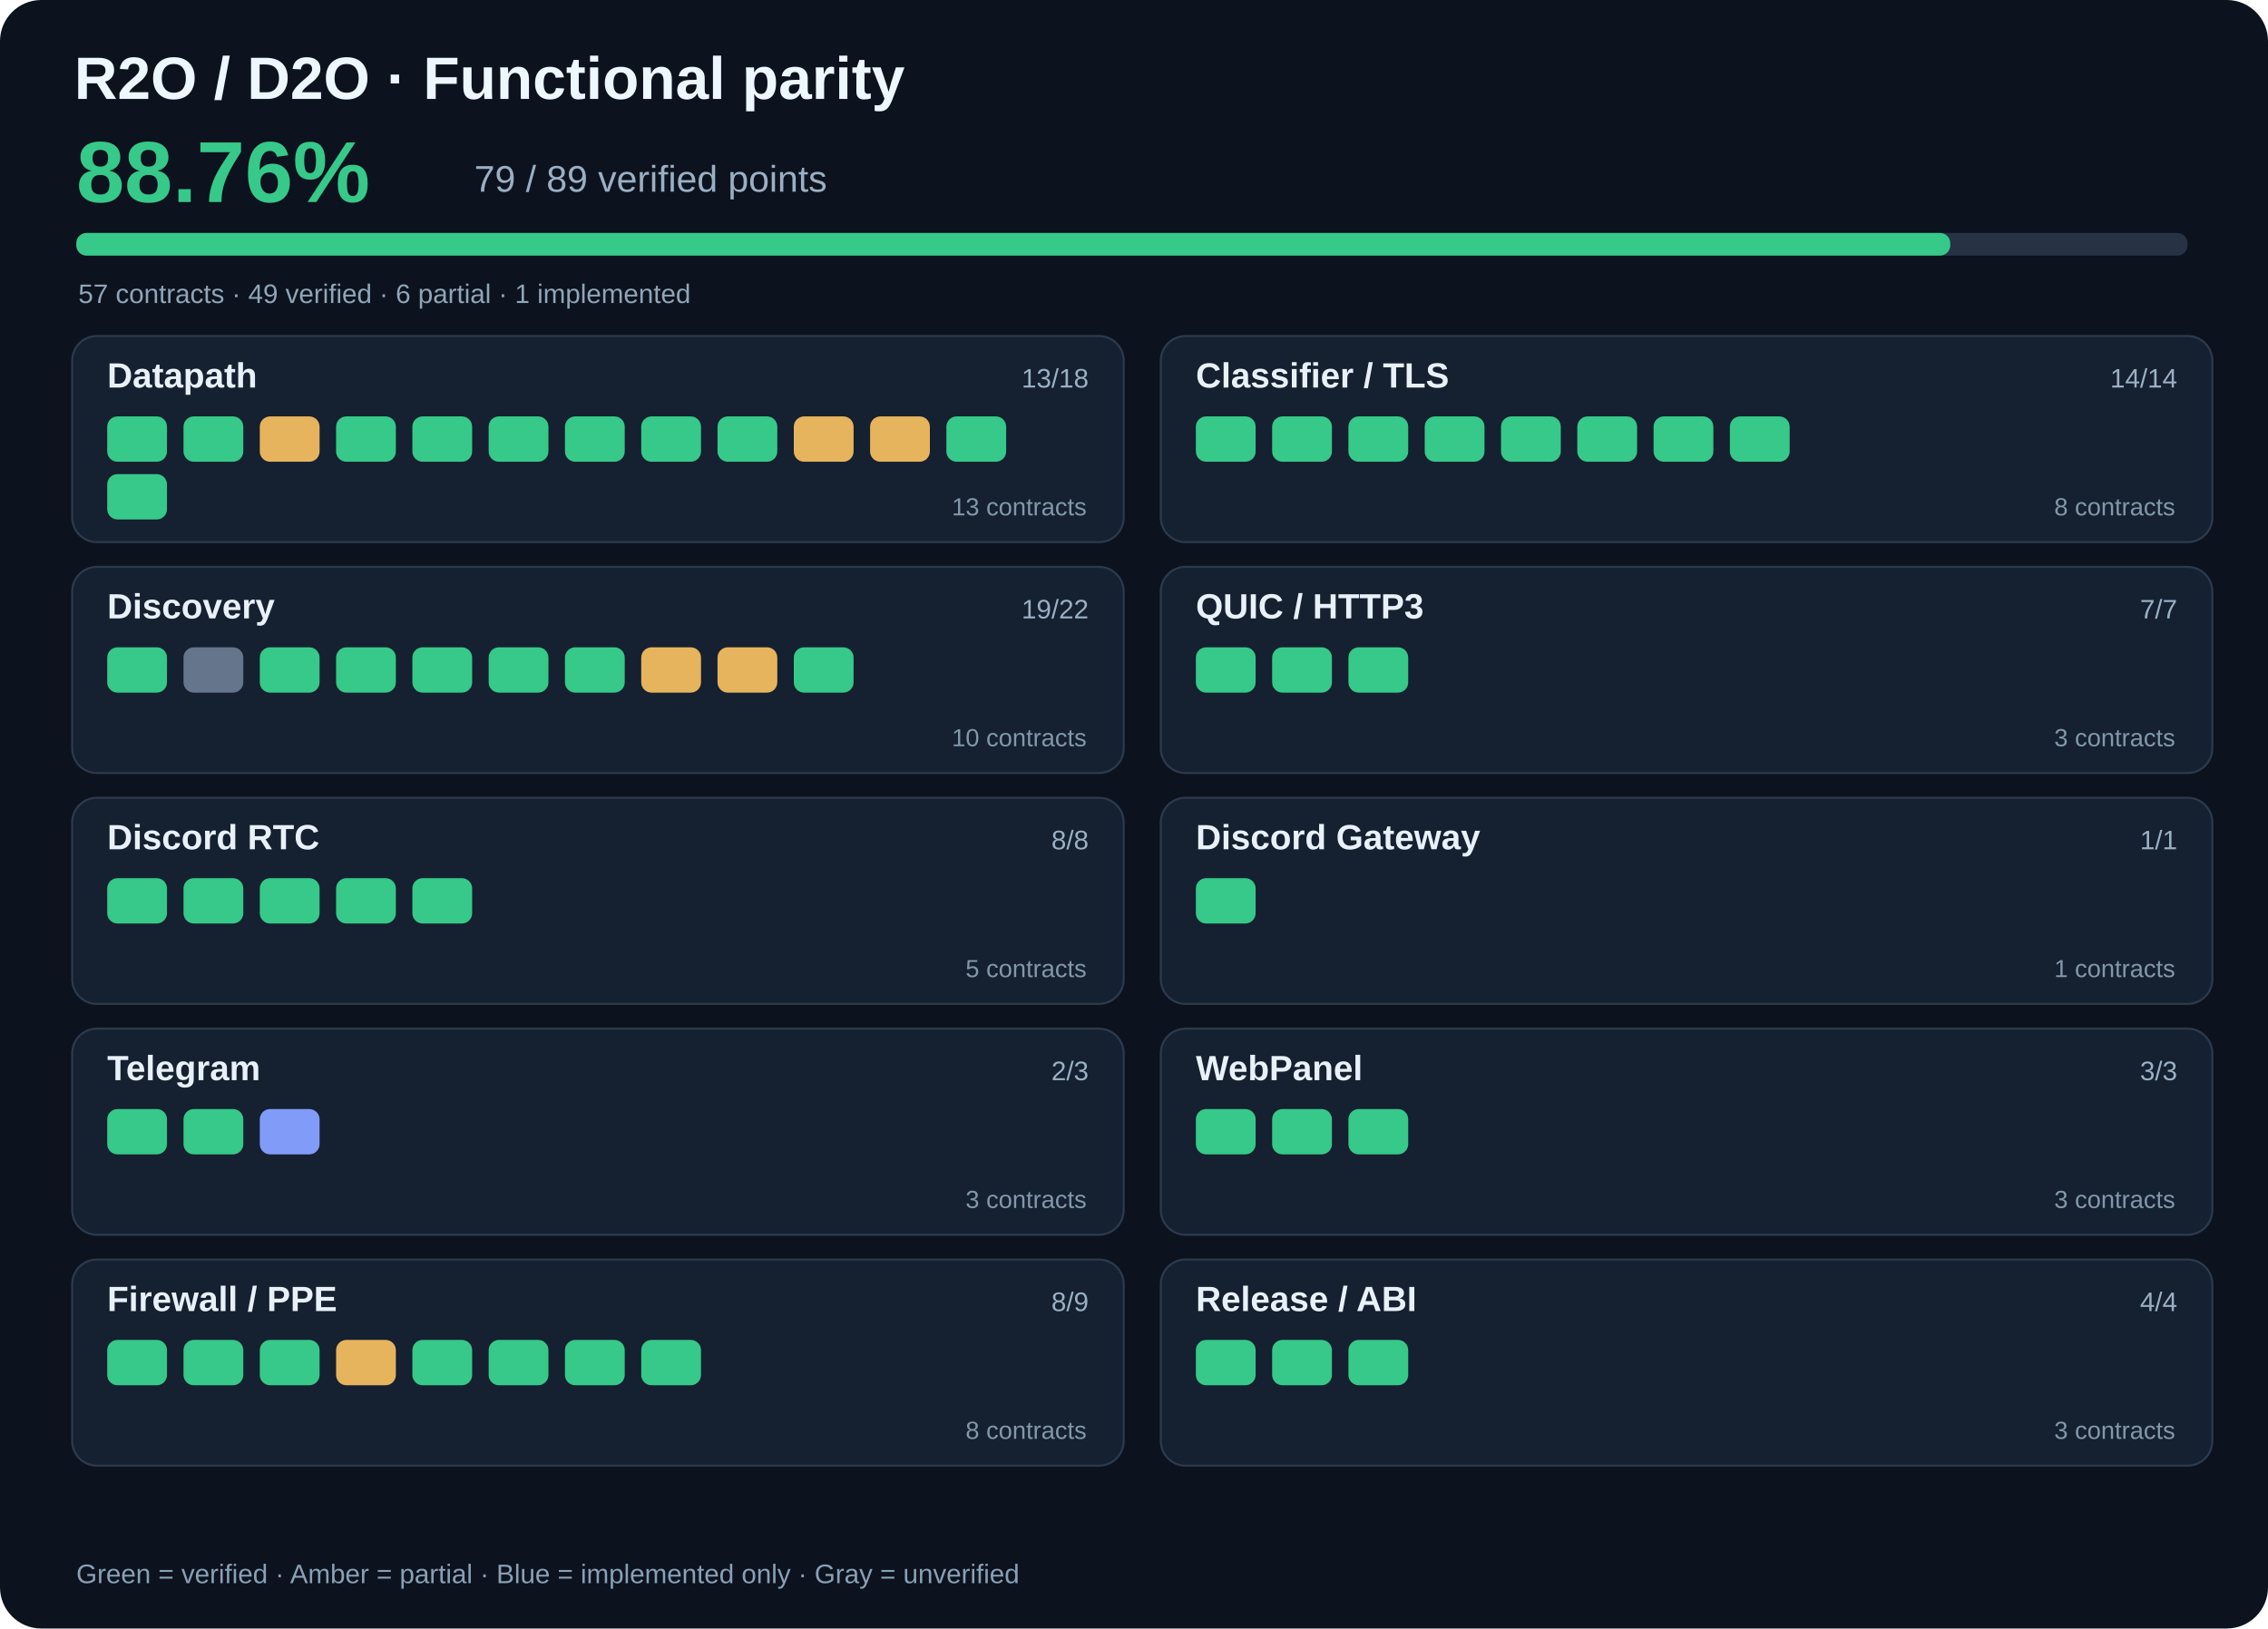
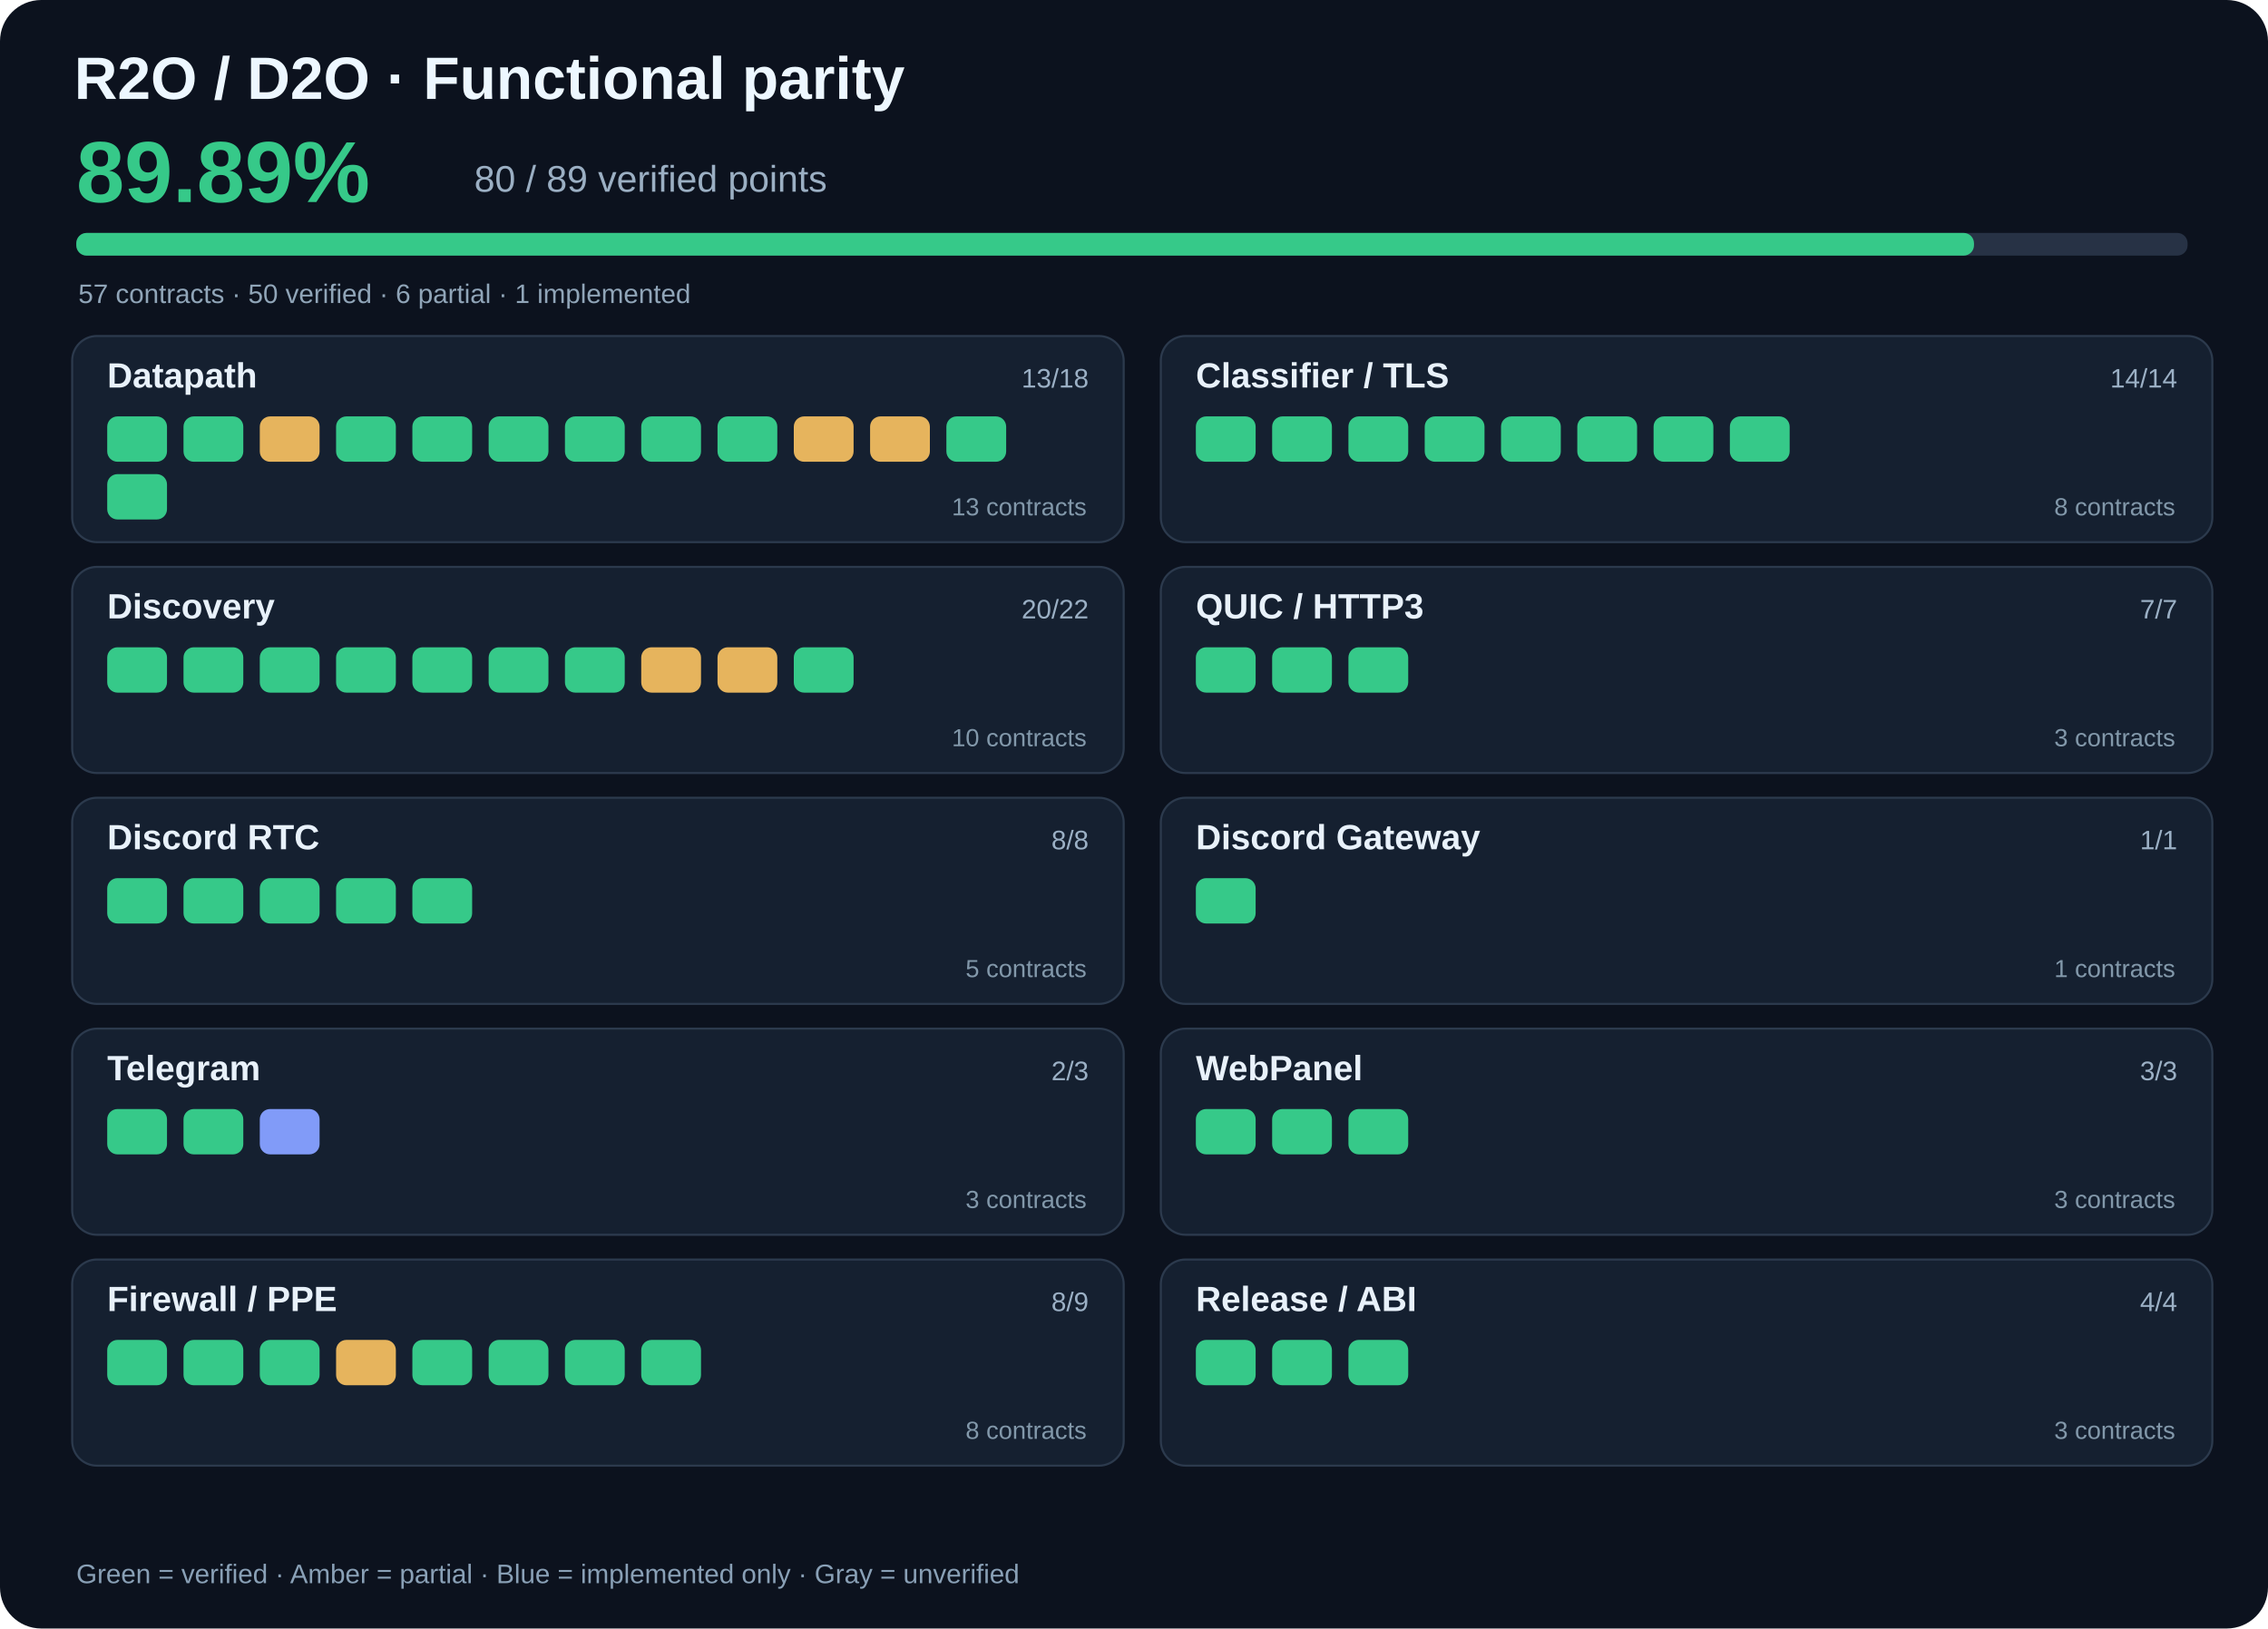
- <svg xmlns="http://www.w3.org/2000/svg" viewBox="0 0 1100 790" width="1100" height="790" role="img" aria-label="R2O parity 88.76%">
+ <svg xmlns="http://www.w3.org/2000/svg" viewBox="0 0 1100 790" width="1100" height="790" role="img" aria-label="R2O parity 89.89%">
  <rect width="1100" height="790" rx="20" fill="#0c121e" />
  <text x="36" y="48" fill="#edf7ff" font-family="Arial,sans-serif" font-size="29" font-weight="700">R2O / D2O · Functional parity</text>
-   <text x="37" y="98" fill="#36c989" font-family="Arial,sans-serif" font-size="42" font-weight="700">88.76%</text>
-   <text x="230" y="93" fill="#9bafc3" font-family="Arial,sans-serif" font-size="18">79 / 89 verified points</text>
+   <text x="37" y="98" fill="#36c989" font-family="Arial,sans-serif" font-size="42" font-weight="700">89.89%</text>
+   <text x="230" y="93" fill="#9bafc3" font-family="Arial,sans-serif" font-size="18">80 / 89 verified points</text>
  <rect x="37" y="113" width="1024" height="11" rx="5" fill="#273245" />
-   <rect x="37" y="113" width="908.9" height="11" rx="5" fill="#36c989" />
-   <text x="38" y="147" fill="#90a5b8" font-family="Arial,sans-serif" font-size="13">57 contracts · 49 verified · 6 partial · 1 implemented</text>
+   <rect x="37" y="113" width="920.4" height="11" rx="5" fill="#36c989" />
+   <text x="38" y="147" fill="#90a5b8" font-family="Arial,sans-serif" font-size="13">57 contracts · 50 verified · 6 partial · 1 implemented</text>
  <rect x="35" y="163" width="510" height="100" rx="12" fill="#152030" stroke="#2c3a4d" />
  <text x="52" y="188" fill="#e8f1fa" font-family="Arial,sans-serif" font-size="17" font-weight="700">Datapath</text>
  <text x="528" y="188" text-anchor="end" fill="#9bb0c5" font-family="Arial,sans-serif" font-size="13">13/18</text>
  <rect x="52" y="202" width="29" height="22" rx="5" fill="#36c989" />
  <rect x="89" y="202" width="29" height="22" rx="5" fill="#36c989" />
  <rect x="126" y="202" width="29" height="22" rx="5" fill="#e6b45d" />
  <rect x="163" y="202" width="29" height="22" rx="5" fill="#36c989" />
  <rect x="200" y="202" width="29" height="22" rx="5" fill="#36c989" />
  <rect x="237" y="202" width="29" height="22" rx="5" fill="#36c989" />
  <rect x="274" y="202" width="29" height="22" rx="5" fill="#36c989" />
  <rect x="311" y="202" width="29" height="22" rx="5" fill="#36c989" />
  <rect x="348" y="202" width="29" height="22" rx="5" fill="#36c989" />
  <rect x="385" y="202" width="29" height="22" rx="5" fill="#e6b45d" />
  <rect x="422" y="202" width="29" height="22" rx="5" fill="#e6b45d" />
  <rect x="459" y="202" width="29" height="22" rx="5" fill="#36c989" />
  <rect x="52" y="230" width="29" height="22" rx="5" fill="#36c989" />
  <text x="527" y="250" text-anchor="end" fill="#8298aa" font-family="Arial,sans-serif" font-size="12">13 contracts</text>
  <rect x="563" y="163" width="510" height="100" rx="12" fill="#152030" stroke="#2c3a4d" />
  <text x="580" y="188" fill="#e8f1fa" font-family="Arial,sans-serif" font-size="17" font-weight="700">Classifier / TLS</text>
  <text x="1056" y="188" text-anchor="end" fill="#9bb0c5" font-family="Arial,sans-serif" font-size="13">14/14</text>
  <rect x="580" y="202" width="29" height="22" rx="5" fill="#36c989" />
  <rect x="617" y="202" width="29" height="22" rx="5" fill="#36c989" />
  <rect x="654" y="202" width="29" height="22" rx="5" fill="#36c989" />
  <rect x="691" y="202" width="29" height="22" rx="5" fill="#36c989" />
  <rect x="728" y="202" width="29" height="22" rx="5" fill="#36c989" />
  <rect x="765" y="202" width="29" height="22" rx="5" fill="#36c989" />
  <rect x="802" y="202" width="29" height="22" rx="5" fill="#36c989" />
  <rect x="839" y="202" width="29" height="22" rx="5" fill="#36c989" />
  <text x="1055" y="250" text-anchor="end" fill="#8298aa" font-family="Arial,sans-serif" font-size="12">8 contracts</text>
  <rect x="35" y="275" width="510" height="100" rx="12" fill="#152030" stroke="#2c3a4d" />
  <text x="52" y="300" fill="#e8f1fa" font-family="Arial,sans-serif" font-size="17" font-weight="700">Discovery</text>
-   <text x="528" y="300" text-anchor="end" fill="#9bb0c5" font-family="Arial,sans-serif" font-size="13">19/22</text>
+   <text x="528" y="300" text-anchor="end" fill="#9bb0c5" font-family="Arial,sans-serif" font-size="13">20/22</text>
  <rect x="52" y="314" width="29" height="22" rx="5" fill="#36c989" />
-   <rect x="89" y="314" width="29" height="22" rx="5" fill="#65758c" />
+   <rect x="89" y="314" width="29" height="22" rx="5" fill="#36c989" />
  <rect x="126" y="314" width="29" height="22" rx="5" fill="#36c989" />
  <rect x="163" y="314" width="29" height="22" rx="5" fill="#36c989" />
  <rect x="200" y="314" width="29" height="22" rx="5" fill="#36c989" />
  <rect x="237" y="314" width="29" height="22" rx="5" fill="#36c989" />
  <rect x="274" y="314" width="29" height="22" rx="5" fill="#36c989" />
  <rect x="311" y="314" width="29" height="22" rx="5" fill="#e6b45d" />
  <rect x="348" y="314" width="29" height="22" rx="5" fill="#e6b45d" />
  <rect x="385" y="314" width="29" height="22" rx="5" fill="#36c989" />
  <text x="527" y="362" text-anchor="end" fill="#8298aa" font-family="Arial,sans-serif" font-size="12">10 contracts</text>
  <rect x="563" y="275" width="510" height="100" rx="12" fill="#152030" stroke="#2c3a4d" />
  <text x="580" y="300" fill="#e8f1fa" font-family="Arial,sans-serif" font-size="17" font-weight="700">QUIC / HTTP3</text>
  <text x="1056" y="300" text-anchor="end" fill="#9bb0c5" font-family="Arial,sans-serif" font-size="13">7/7</text>
  <rect x="580" y="314" width="29" height="22" rx="5" fill="#36c989" />
  <rect x="617" y="314" width="29" height="22" rx="5" fill="#36c989" />
  <rect x="654" y="314" width="29" height="22" rx="5" fill="#36c989" />
  <text x="1055" y="362" text-anchor="end" fill="#8298aa" font-family="Arial,sans-serif" font-size="12">3 contracts</text>
  <rect x="35" y="387" width="510" height="100" rx="12" fill="#152030" stroke="#2c3a4d" />
  <text x="52" y="412" fill="#e8f1fa" font-family="Arial,sans-serif" font-size="17" font-weight="700">Discord RTC</text>
  <text x="528" y="412" text-anchor="end" fill="#9bb0c5" font-family="Arial,sans-serif" font-size="13">8/8</text>
  <rect x="52" y="426" width="29" height="22" rx="5" fill="#36c989" />
  <rect x="89" y="426" width="29" height="22" rx="5" fill="#36c989" />
  <rect x="126" y="426" width="29" height="22" rx="5" fill="#36c989" />
  <rect x="163" y="426" width="29" height="22" rx="5" fill="#36c989" />
  <rect x="200" y="426" width="29" height="22" rx="5" fill="#36c989" />
  <text x="527" y="474" text-anchor="end" fill="#8298aa" font-family="Arial,sans-serif" font-size="12">5 contracts</text>
  <rect x="563" y="387" width="510" height="100" rx="12" fill="#152030" stroke="#2c3a4d" />
  <text x="580" y="412" fill="#e8f1fa" font-family="Arial,sans-serif" font-size="17" font-weight="700">Discord Gateway</text>
  <text x="1056" y="412" text-anchor="end" fill="#9bb0c5" font-family="Arial,sans-serif" font-size="13">1/1</text>
  <rect x="580" y="426" width="29" height="22" rx="5" fill="#36c989" />
  <text x="1055" y="474" text-anchor="end" fill="#8298aa" font-family="Arial,sans-serif" font-size="12">1 contracts</text>
  <rect x="35" y="499" width="510" height="100" rx="12" fill="#152030" stroke="#2c3a4d" />
  <text x="52" y="524" fill="#e8f1fa" font-family="Arial,sans-serif" font-size="17" font-weight="700">Telegram</text>
  <text x="528" y="524" text-anchor="end" fill="#9bb0c5" font-family="Arial,sans-serif" font-size="13">2/3</text>
  <rect x="52" y="538" width="29" height="22" rx="5" fill="#36c989" />
  <rect x="89" y="538" width="29" height="22" rx="5" fill="#36c989" />
  <rect x="126" y="538" width="29" height="22" rx="5" fill="#819bf8" />
  <text x="527" y="586" text-anchor="end" fill="#8298aa" font-family="Arial,sans-serif" font-size="12">3 contracts</text>
  <rect x="563" y="499" width="510" height="100" rx="12" fill="#152030" stroke="#2c3a4d" />
  <text x="580" y="524" fill="#e8f1fa" font-family="Arial,sans-serif" font-size="17" font-weight="700">WebPanel</text>
  <text x="1056" y="524" text-anchor="end" fill="#9bb0c5" font-family="Arial,sans-serif" font-size="13">3/3</text>
  <rect x="580" y="538" width="29" height="22" rx="5" fill="#36c989" />
  <rect x="617" y="538" width="29" height="22" rx="5" fill="#36c989" />
  <rect x="654" y="538" width="29" height="22" rx="5" fill="#36c989" />
  <text x="1055" y="586" text-anchor="end" fill="#8298aa" font-family="Arial,sans-serif" font-size="12">3 contracts</text>
  <rect x="35" y="611" width="510" height="100" rx="12" fill="#152030" stroke="#2c3a4d" />
  <text x="52" y="636" fill="#e8f1fa" font-family="Arial,sans-serif" font-size="17" font-weight="700">Firewall / PPE</text>
  <text x="528" y="636" text-anchor="end" fill="#9bb0c5" font-family="Arial,sans-serif" font-size="13">8/9</text>
  <rect x="52" y="650" width="29" height="22" rx="5" fill="#36c989" />
  <rect x="89" y="650" width="29" height="22" rx="5" fill="#36c989" />
  <rect x="126" y="650" width="29" height="22" rx="5" fill="#36c989" />
  <rect x="163" y="650" width="29" height="22" rx="5" fill="#e6b45d" />
  <rect x="200" y="650" width="29" height="22" rx="5" fill="#36c989" />
  <rect x="237" y="650" width="29" height="22" rx="5" fill="#36c989" />
  <rect x="274" y="650" width="29" height="22" rx="5" fill="#36c989" />
  <rect x="311" y="650" width="29" height="22" rx="5" fill="#36c989" />
  <text x="527" y="698" text-anchor="end" fill="#8298aa" font-family="Arial,sans-serif" font-size="12">8 contracts</text>
  <rect x="563" y="611" width="510" height="100" rx="12" fill="#152030" stroke="#2c3a4d" />
  <text x="580" y="636" fill="#e8f1fa" font-family="Arial,sans-serif" font-size="17" font-weight="700">Release / ABI</text>
  <text x="1056" y="636" text-anchor="end" fill="#9bb0c5" font-family="Arial,sans-serif" font-size="13">4/4</text>
  <rect x="580" y="650" width="29" height="22" rx="5" fill="#36c989" />
  <rect x="617" y="650" width="29" height="22" rx="5" fill="#36c989" />
  <rect x="654" y="650" width="29" height="22" rx="5" fill="#36c989" />
  <text x="1055" y="698" text-anchor="end" fill="#8298aa" font-family="Arial,sans-serif" font-size="12">3 contracts</text>
  <text x="37" y="768" fill="#89a0b6" font-family="Arial,sans-serif" font-size="13">Green = verified · Amber = partial · Blue = implemented only · Gray = unverified</text>
</svg>
